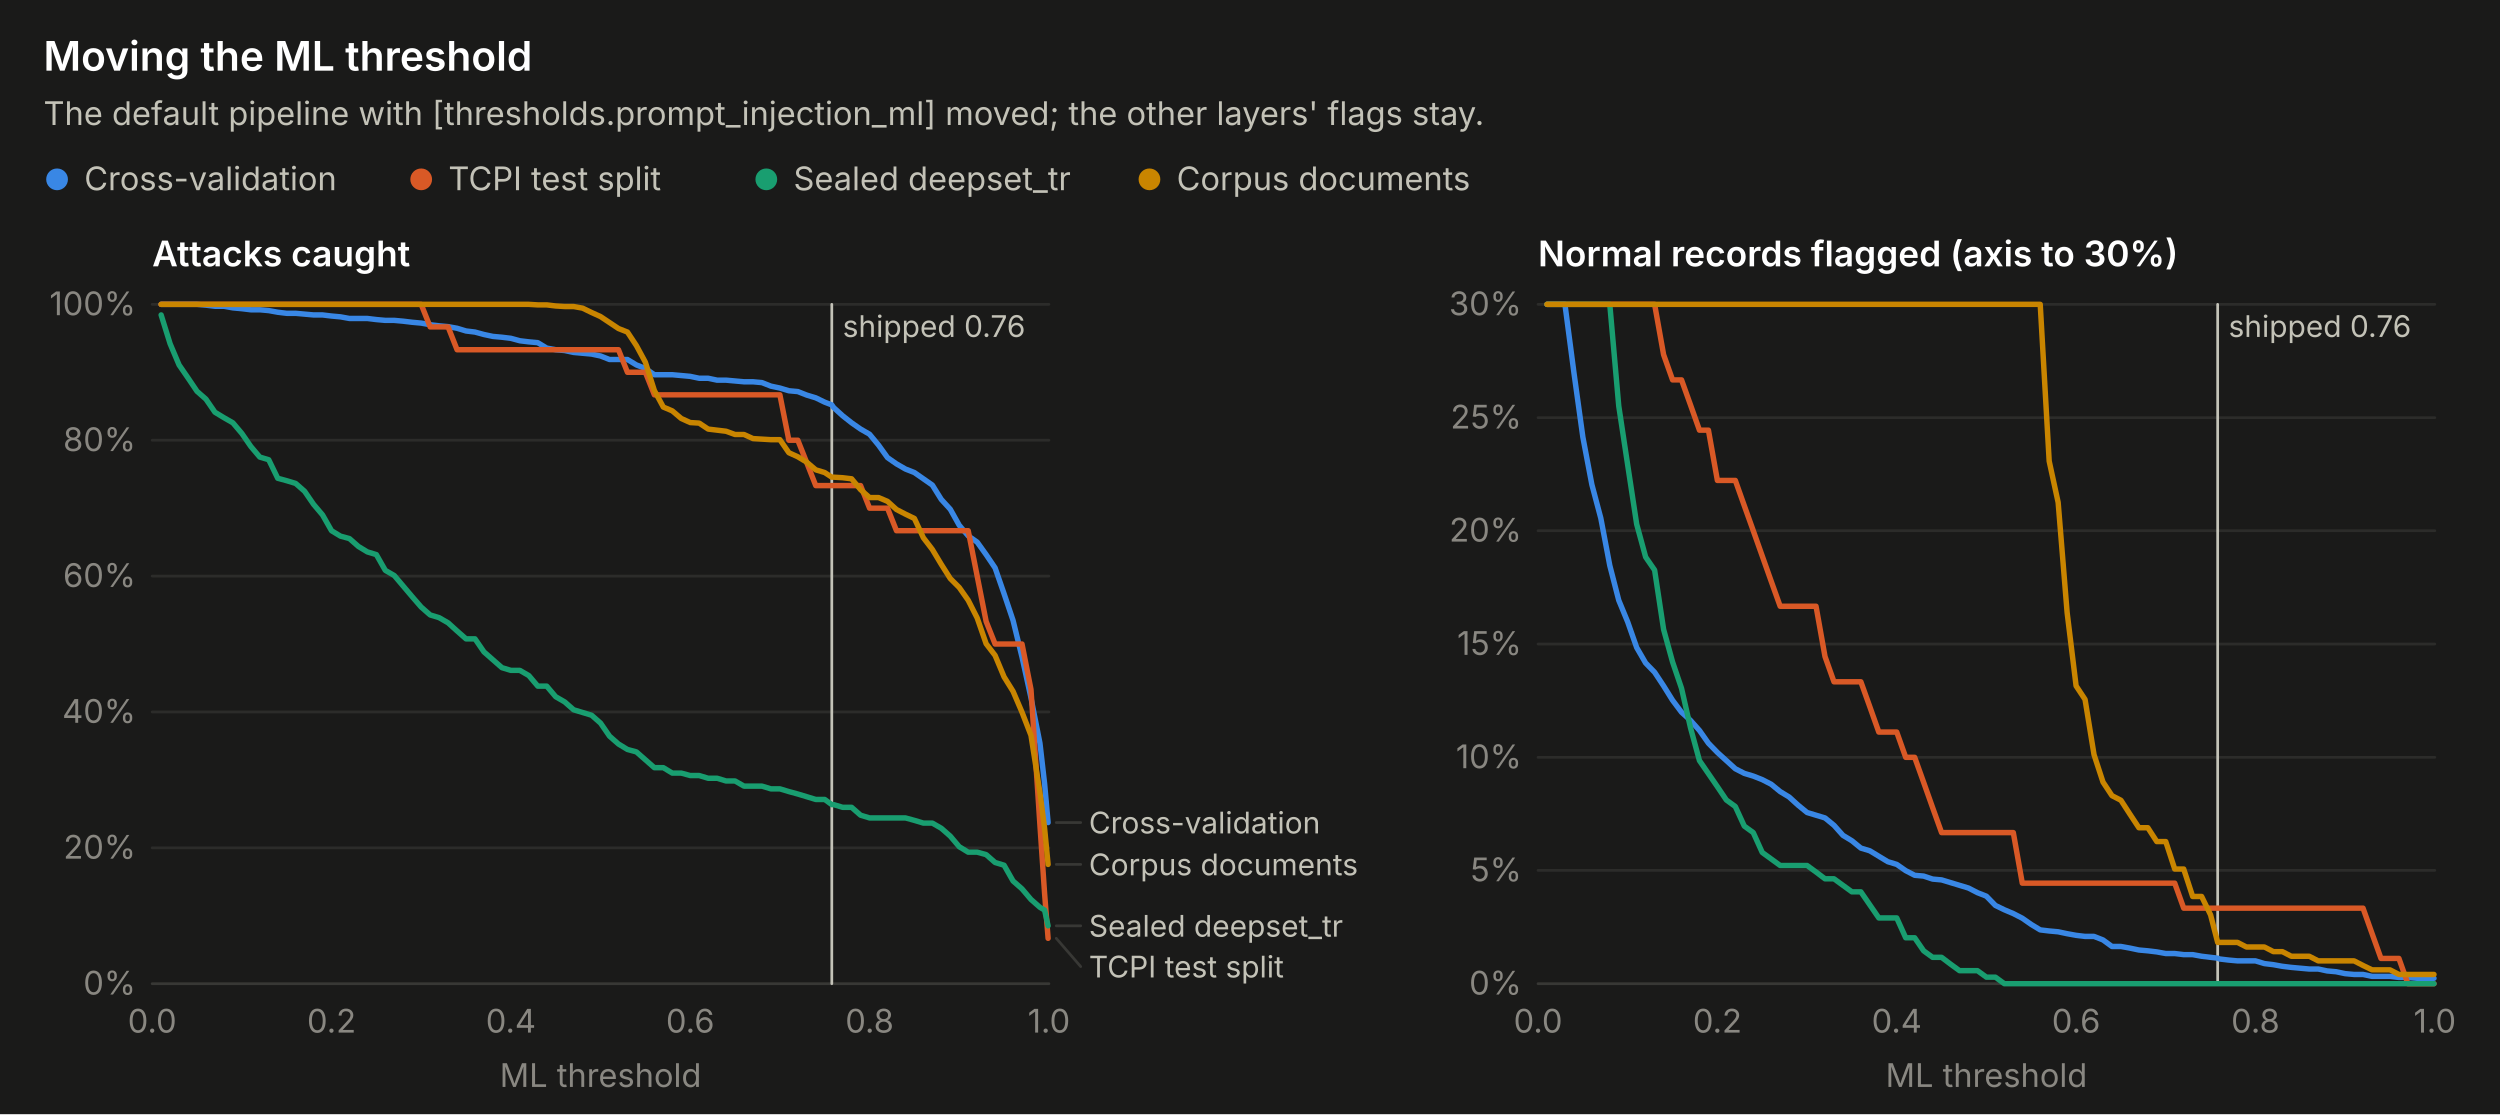
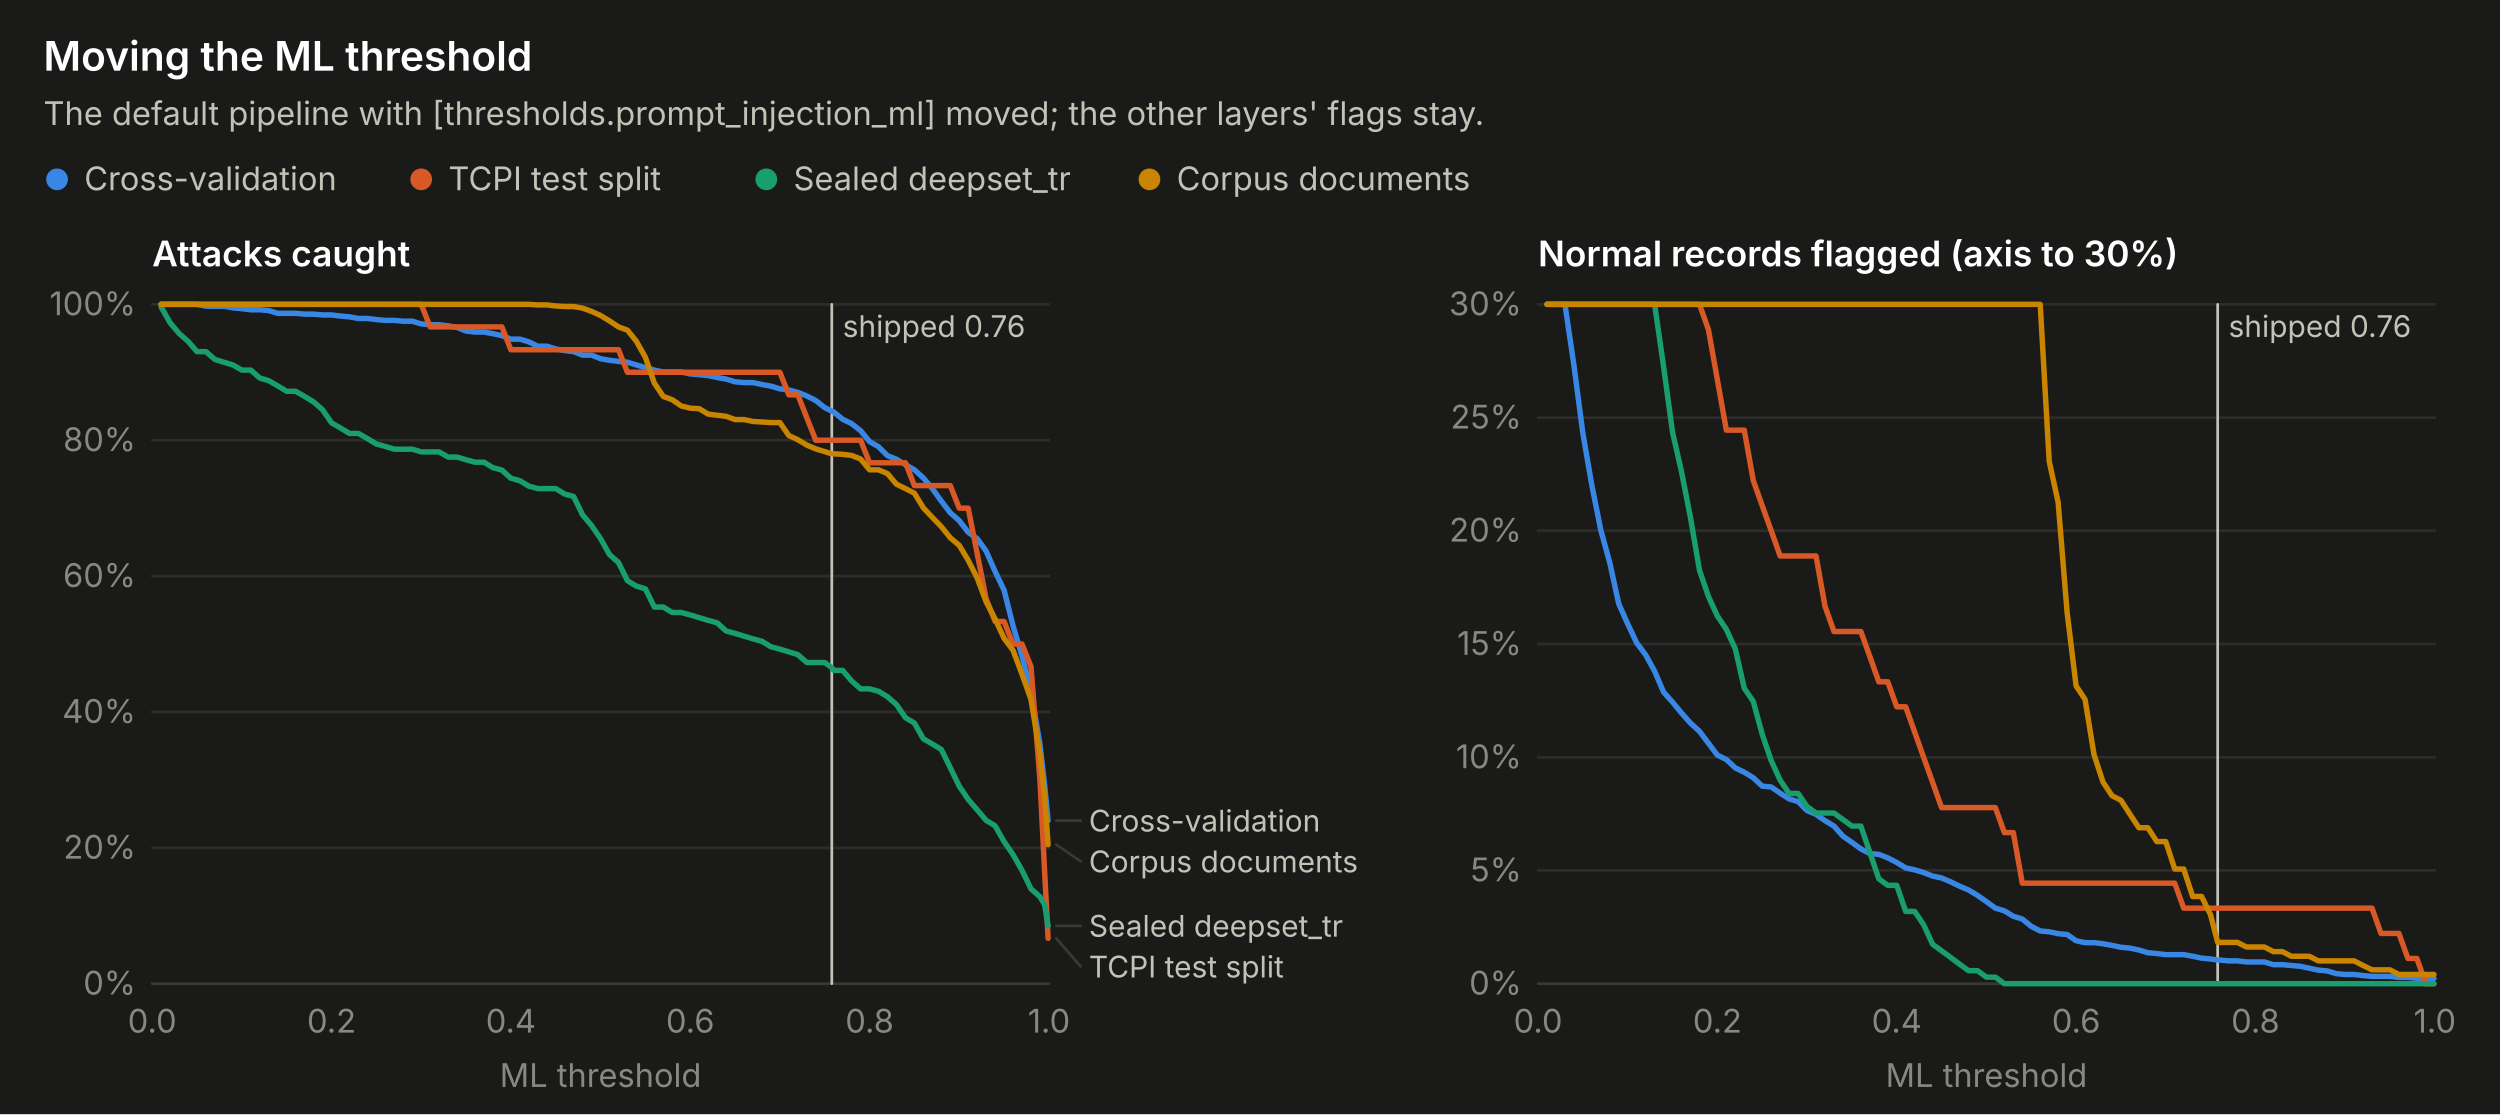
<svg xmlns="http://www.w3.org/2000/svg" width="920" height="410" viewBox="0 0 920 410" font-family="system-ui, -apple-system, &quot;Segoe UI&quot;, sans-serif" role="img" aria-label="Moving the ML threshold">
  <rect width="920" height="410" fill="#1a1a19" />
  <text x="16.0" y="26.0" fill="#ffffff" font-size="15" text-anchor="start" font-weight="600">Moving the ML threshold</text>
  <text x="16.0" y="46.0" fill="#c3c2b7" font-size="12" text-anchor="start" font-weight="normal">The default pipeline with [thresholds.prompt_injection_ml] moved; the other layers' flags stay.</text>
  <circle cx="21.0" cy="66.0" r="5" fill="#3987e5" stroke="#1a1a19" stroke-width="2" />
  <text x="31.0" y="70.0" fill="#c3c2b7" font-size="12" text-anchor="start" font-weight="normal">Cross-validation</text>
  <circle cx="155.0" cy="66.0" r="5" fill="#d95926" stroke="#1a1a19" stroke-width="2" />
  <text x="165.0" y="70.0" fill="#c3c2b7" font-size="12" text-anchor="start" font-weight="normal">TCPI test split</text>
  <circle cx="282.0" cy="66.0" r="5" fill="#199e70" stroke="#1a1a19" stroke-width="2" />
  <text x="292.0" y="70.0" fill="#c3c2b7" font-size="12" text-anchor="start" font-weight="normal">Sealed deepset_tr</text>
  <circle cx="423.0" cy="66.0" r="5" fill="#c98500" stroke="#1a1a19" stroke-width="2" />
  <text x="433.0" y="70.0" fill="#c3c2b7" font-size="12" text-anchor="start" font-weight="normal">Corpus documents</text>
  <text x="56.0" y="98.0" fill="#ffffff" font-size="13" text-anchor="start" font-weight="600">Attacks caught</text>
  <line x1="56.0" y1="362.0" x2="386.0" y2="362.0" stroke="#383835" stroke-width="1" stroke-linecap="round" />
  <text x="50.0" y="366.0" fill="#898781" font-size="12" text-anchor="end" font-weight="normal">0%</text>
  <line x1="56.0" y1="312.0" x2="386.0" y2="312.0" stroke="#2c2c2a" stroke-width="1" stroke-linecap="round" />
  <text x="50.0" y="316.0" fill="#898781" font-size="12" text-anchor="end" font-weight="normal">20%</text>
  <line x1="56.0" y1="262.0" x2="386.0" y2="262.0" stroke="#2c2c2a" stroke-width="1" stroke-linecap="round" />
  <text x="50.0" y="266.0" fill="#898781" font-size="12" text-anchor="end" font-weight="normal">40%</text>
  <line x1="56.0" y1="212.0" x2="386.0" y2="212.0" stroke="#2c2c2a" stroke-width="1" stroke-linecap="round" />
  <text x="50.0" y="216.0" fill="#898781" font-size="12" text-anchor="end" font-weight="normal">60%</text>
  <line x1="56.0" y1="162.0" x2="386.0" y2="162.0" stroke="#2c2c2a" stroke-width="1" stroke-linecap="round" />
  <text x="50.0" y="166.0" fill="#898781" font-size="12" text-anchor="end" font-weight="normal">80%</text>
  <line x1="56.0" y1="112.0" x2="386.0" y2="112.0" stroke="#2c2c2a" stroke-width="1" stroke-linecap="round" />
  <text x="50.0" y="116.0" fill="#898781" font-size="12" text-anchor="end" font-weight="normal">100%</text>
  <text x="56.0" y="380.0" fill="#898781" font-size="12" text-anchor="middle" font-weight="normal">0.0</text>
  <text x="122.0" y="380.0" fill="#898781" font-size="12" text-anchor="middle" font-weight="normal">0.2</text>
  <text x="188.0" y="380.0" fill="#898781" font-size="12" text-anchor="middle" font-weight="normal">0.4</text>
  <text x="254.0" y="380.0" fill="#898781" font-size="12" text-anchor="middle" font-weight="normal">0.6</text>
  <text x="320.0" y="380.0" fill="#898781" font-size="12" text-anchor="middle" font-weight="normal">0.8</text>
  <text x="386.0" y="380.0" fill="#898781" font-size="12" text-anchor="middle" font-weight="normal">1.0</text>
  <text x="221.0" y="400.0" fill="#898781" font-size="12" text-anchor="middle" font-weight="normal">ML threshold</text>
  <line x1="306.1" y1="112.0" x2="306.1" y2="362.0" stroke="#c3c2b7" stroke-width="1" stroke-linecap="round" />
  <text x="310.1" y="124.0" fill="#c3c2b7" font-size="11" text-anchor="start" font-weight="normal">shipped 0.76</text>
-   <polyline points="59.3,112.0 62.6,112.0 65.9,112.0 69.2,112.0 72.5,112.0 75.8,112.3 79.1,112.7 82.4,112.7 85.7,113.3 89.0,113.6 92.3,114.0 95.6,114.0 98.9,114.3 102.2,114.9 105.5,115.3 108.8,115.3 112.1,115.6 115.4,115.9 118.7,115.9 122.0,116.3 125.3,116.6 128.6,117.2 131.9,117.2 135.2,117.2 138.5,117.6 141.8,117.9 145.1,117.9 148.4,118.2 151.7,118.6 155.0,118.9 158.3,119.5 161.6,119.9 164.9,120.2 168.2,120.8 171.5,121.8 174.8,122.2 178.1,123.1 181.4,123.8 184.7,124.1 188.0,124.5 191.3,125.4 194.6,125.8 197.9,126.1 201.2,128.1 204.5,128.7 207.8,129.0 211.1,129.7 214.4,130.0 217.7,130.3 221.0,131.0 224.3,132.3 227.6,132.3 230.9,132.3 234.2,134.3 237.5,135.6 240.8,137.9 244.1,137.9 247.4,137.9 250.7,138.2 254.0,138.5 257.3,139.2 260.6,139.2 263.9,139.9 267.2,139.9 270.5,140.2 273.8,140.5 277.1,140.5 280.4,140.8 283.7,142.1 287.0,142.8 290.3,143.8 293.6,144.1 296.9,145.4 300.2,146.4 303.5,148.0 306.1,149.0 306.8,150.0 310.1,153.0 313.4,155.6 316.7,157.9 320.0,159.8 323.3,163.8 326.6,168.4 329.9,170.7 333.2,172.6 336.5,173.9 339.8,176.2 343.1,178.5 346.4,183.8 349.7,187.4 353.0,193.3 356.3,197.2 359.6,199.5 362.9,204.1 366.2,209.0 369.5,218.5 372.8,228.3 376.1,241.8 379.4,256.8 382.7,273.5 384.4,288.3 385.7,302.7" fill="none" stroke="#3987e5" stroke-width="2" stroke-linejoin="round" stroke-linecap="round" />
-   <polyline points="59.3,112.0 62.6,112.0 65.9,112.0 69.2,112.0 72.5,112.0 75.8,112.0 79.1,112.0 82.4,112.0 85.7,112.0 89.0,112.0 92.3,112.0 95.6,112.0 98.9,112.0 102.2,112.0 105.5,112.0 108.8,112.0 112.1,112.0 115.4,112.0 118.7,112.0 122.0,112.0 125.3,112.0 128.6,112.0 131.9,112.0 135.2,112.0 138.5,112.0 141.8,112.0 145.1,112.0 148.4,112.0 151.7,112.0 155.0,112.0 158.3,120.3 161.6,120.3 164.9,120.3 168.2,128.7 171.5,128.7 174.8,128.7 178.1,128.7 181.4,128.7 184.7,128.7 188.0,128.7 191.3,128.7 194.6,128.7 197.9,128.7 201.2,128.7 204.5,128.7 207.8,128.7 211.1,128.7 214.4,128.7 217.7,128.7 221.0,128.7 224.3,128.7 227.6,128.7 230.9,137.0 234.2,137.0 237.5,137.0 240.8,145.3 244.1,145.3 247.4,145.3 250.7,145.3 254.0,145.3 257.3,145.3 260.6,145.3 263.9,145.3 267.2,145.3 270.5,145.3 273.8,145.3 277.1,145.3 280.4,145.3 283.7,145.3 287.0,145.3 290.3,162.0 293.6,162.0 296.9,170.3 300.2,178.7 303.5,178.7 306.1,178.7 306.8,178.7 310.1,178.7 313.4,178.7 316.7,178.7 320.0,187.0 323.3,187.0 326.6,187.0 329.9,195.3 333.2,195.3 336.5,195.3 339.8,195.3 343.1,195.3 346.4,195.3 349.7,195.3 353.0,195.3 356.3,195.3 359.6,212.0 362.9,228.7 366.2,237.0 369.5,237.0 372.8,237.0 376.1,237.0 379.4,253.7 382.7,303.7 384.4,328.7 385.7,345.3" fill="none" stroke="#d95926" stroke-width="2" stroke-linejoin="round" stroke-linecap="round" />
-   <polyline points="59.3,115.9 62.6,126.5 65.9,134.3 69.2,139.1 72.5,144.0 75.8,146.9 79.1,151.7 82.4,153.7 85.7,155.6 89.0,159.5 92.3,164.3 95.6,168.2 98.9,169.2 102.2,176.0 105.5,176.9 108.8,177.9 112.1,180.8 115.4,185.6 118.7,189.5 122.0,195.3 125.3,197.3 128.6,198.2 131.9,201.1 135.2,203.1 138.5,204.1 141.8,209.9 145.1,211.8 148.4,215.7 151.7,219.6 155.0,223.4 158.3,226.3 161.6,227.3 164.9,229.2 168.2,232.2 171.5,235.1 174.8,235.1 178.1,239.9 181.4,242.8 184.7,245.7 188.0,246.7 191.3,246.7 194.6,248.6 197.9,252.5 201.2,252.5 204.5,256.4 207.8,258.3 211.1,261.2 214.4,262.2 217.7,263.2 221.0,266.1 224.3,270.9 227.6,273.8 230.9,275.8 234.2,276.7 237.5,279.6 240.8,282.5 244.1,282.5 247.4,284.5 250.7,284.5 254.0,285.4 257.3,285.4 260.6,286.4 263.9,286.4 267.2,287.4 270.5,287.4 273.8,289.3 277.1,289.3 280.4,289.3 283.7,290.3 287.0,290.3 290.3,291.3 293.6,292.2 296.9,293.2 300.2,294.2 303.5,294.2 306.1,296.1 306.8,296.1 310.1,297.1 313.4,297.1 316.7,300.0 320.0,301.0 323.3,301.0 326.6,301.0 329.9,301.0 333.2,301.0 336.5,301.9 339.8,302.9 343.1,302.9 346.4,304.8 349.7,307.7 353.0,311.6 356.3,313.6 359.6,313.6 362.9,314.5 366.2,317.4 369.5,318.4 372.8,324.2 376.1,327.1 379.4,331.0 382.7,333.9 384.4,334.9 385.7,340.7" fill="none" stroke="#199e70" stroke-width="2" stroke-linejoin="round" stroke-linecap="round" />
-   <polyline points="59.3,112.0 62.6,112.0 65.9,112.0 69.2,112.0 72.5,112.0 75.8,112.0 79.1,112.0 82.4,112.0 85.7,112.0 89.0,112.0 92.3,112.0 95.6,112.0 98.9,112.0 102.2,112.0 105.5,112.0 108.8,112.0 112.1,112.0 115.4,112.0 118.7,112.0 122.0,112.0 125.3,112.0 128.6,112.0 131.9,112.0 135.2,112.0 138.5,112.0 141.8,112.0 145.1,112.0 148.4,112.0 151.7,112.0 155.0,112.0 158.3,112.0 161.6,112.0 164.9,112.0 168.2,112.0 171.5,112.0 174.8,112.0 178.1,112.0 181.4,112.0 184.7,112.0 188.0,112.0 191.3,112.0 194.6,112.0 197.9,112.2 201.2,112.2 204.5,112.6 207.8,112.8 211.1,112.8 214.4,113.4 217.7,115.0 221.0,116.5 224.3,118.7 227.6,120.9 230.9,122.2 234.2,127.2 237.5,133.3 240.8,143.7 244.1,149.8 247.4,151.2 250.7,154.0 254.0,155.5 257.3,155.7 260.6,157.9 263.9,158.3 267.2,158.7 270.5,159.9 273.8,159.9 277.1,161.4 280.4,161.6 283.7,161.8 287.0,161.8 290.3,166.6 293.6,168.1 296.9,170.1 300.2,172.9 303.5,173.9 306.1,175.6 306.8,175.6 310.1,175.8 313.4,176.2 316.7,180.2 320.0,183.1 323.3,183.1 326.6,184.5 329.9,187.5 333.2,189.2 336.5,190.8 339.8,197.9 343.1,202.2 346.4,207.7 349.7,212.9 353.0,216.2 356.3,220.9 359.6,227.4 362.9,236.9 366.2,241.2 369.5,249.1 372.8,254.4 376.1,262.1 379.4,270.6 382.7,291.7 384.4,304.7 385.7,318.1" fill="none" stroke="#c98500" stroke-width="2" stroke-linejoin="round" stroke-linecap="round" />
-   <line x1="388.7" y1="302.7" x2="397.7" y2="302.7" stroke="#383835" stroke-width="1" stroke-linecap="round" />
-   <text x="400.7" y="306.7" fill="#c3c2b7" font-size="11" text-anchor="start" font-weight="normal">Cross-validation</text>
+   <polyline points="59.3,112.0 62.6,112.0 65.9,112.0 69.2,112.0 72.5,112.0 75.8,112.7 79.1,112.7 82.4,112.7 85.7,113.3 89.0,113.6 92.3,114.0 95.6,114.0 98.9,114.3 102.2,115.3 105.5,115.3 108.8,115.3 112.1,115.6 115.4,115.6 118.7,115.9 122.0,115.9 125.3,116.3 128.6,116.6 131.9,117.2 135.2,117.2 138.5,117.6 141.8,117.9 145.1,117.9 148.4,118.2 151.7,118.2 155.0,119.2 158.3,119.5 161.6,119.5 164.9,119.9 168.2,120.5 171.5,121.8 174.8,122.2 178.1,122.2 181.4,122.8 184.7,123.5 188.0,124.8 191.3,124.8 194.6,125.8 197.9,127.4 201.2,127.4 204.5,128.4 207.8,129.0 211.1,129.4 214.4,130.7 217.7,130.7 221.0,132.0 224.3,132.6 227.6,133.0 230.9,133.3 234.2,134.3 237.5,135.3 240.8,136.2 244.1,136.9 247.4,136.9 250.7,136.9 254.0,137.6 257.3,137.9 260.6,138.2 263.9,138.9 267.2,139.5 270.5,140.5 273.8,140.8 277.1,140.8 280.4,141.5 283.7,142.1 287.0,143.1 290.3,143.5 293.6,144.4 296.9,145.7 300.2,147.4 303.5,150.0 306.1,151.3 306.8,151.6 310.1,154.3 313.4,155.9 316.7,158.5 320.0,162.5 323.3,164.4 326.6,167.7 329.9,169.0 333.2,171.0 336.5,172.9 339.8,175.9 343.1,179.8 346.4,184.4 349.7,188.7 353.0,191.6 356.3,195.9 359.6,198.2 362.9,202.8 366.2,210.3 369.5,217.2 372.8,230.3 376.1,241.4 379.4,254.2 382.7,273.9 384.4,288.6 385.7,302.0" fill="none" stroke="#3987e5" stroke-width="2" stroke-linejoin="round" stroke-linecap="round" />
+   <polyline points="59.3,112.0 62.6,112.0 65.9,112.0 69.2,112.0 72.5,112.0 75.8,112.0 79.1,112.0 82.4,112.0 85.7,112.0 89.0,112.0 92.3,112.0 95.6,112.0 98.9,112.0 102.2,112.0 105.5,112.0 108.8,112.0 112.1,112.0 115.4,112.0 118.7,112.0 122.0,112.0 125.3,112.0 128.6,112.0 131.9,112.0 135.2,112.0 138.5,112.0 141.8,112.0 145.1,112.0 148.4,112.0 151.7,112.0 155.0,112.0 158.3,120.3 161.6,120.3 164.9,120.3 168.2,120.3 171.5,120.3 174.8,120.3 178.1,120.3 181.4,120.3 184.7,120.3 188.0,128.7 191.3,128.7 194.6,128.7 197.9,128.7 201.2,128.7 204.5,128.7 207.8,128.7 211.1,128.7 214.4,128.7 217.7,128.7 221.0,128.7 224.3,128.7 227.6,128.7 230.9,137.0 234.2,137.0 237.5,137.0 240.8,137.0 244.1,137.0 247.4,137.0 250.7,137.0 254.0,137.0 257.3,137.0 260.6,137.0 263.9,137.0 267.2,137.0 270.5,137.0 273.8,137.0 277.1,137.0 280.4,137.0 283.7,137.0 287.0,137.0 290.3,145.3 293.6,145.3 296.9,153.7 300.2,162.0 303.5,162.0 306.1,162.0 306.8,162.0 310.1,162.0 313.4,162.0 316.7,162.0 320.0,170.3 323.3,170.3 326.6,170.3 329.9,170.3 333.2,170.3 336.5,178.7 339.8,178.7 343.1,178.7 346.4,178.7 349.7,178.7 353.0,187.0 356.3,187.0 359.6,203.7 362.9,220.3 366.2,228.7 369.5,228.7 372.8,237.0 376.1,237.0 379.4,245.3 382.7,287.0 384.4,320.3 385.7,345.3" fill="none" stroke="#d95926" stroke-width="2" stroke-linejoin="round" stroke-linecap="round" />
+   <polyline points="59.3,113.0 62.6,118.8 65.9,122.7 69.2,125.6 72.5,129.4 75.8,129.4 79.1,132.3 82.4,133.3 85.7,134.3 89.0,136.2 92.3,136.2 95.6,139.1 98.9,140.1 102.2,142.0 105.5,144.0 108.8,144.0 112.1,145.9 115.4,147.9 118.7,150.8 122.0,155.6 125.3,157.5 128.6,159.5 131.9,159.5 135.2,161.4 138.5,163.4 141.8,164.3 145.1,165.3 148.4,165.3 151.7,165.3 155.0,166.3 158.3,166.3 161.6,166.3 164.9,168.2 168.2,168.2 171.5,169.2 174.8,170.1 178.1,170.1 181.4,172.1 184.7,173.0 188.0,176.0 191.3,176.9 194.6,178.9 197.9,179.8 201.2,179.8 204.5,179.8 207.8,181.8 211.1,182.7 214.4,189.5 217.7,193.4 221.0,198.2 224.3,204.1 227.6,207.0 230.9,213.7 234.2,215.7 237.5,216.7 240.8,223.4 244.1,223.4 247.4,225.4 250.7,225.4 254.0,226.3 257.3,227.3 260.6,228.3 263.9,229.2 267.2,232.2 270.5,233.1 273.8,234.1 277.1,235.1 280.4,236.0 283.7,238.0 287.0,238.9 290.3,239.9 293.6,240.9 296.9,243.8 300.2,243.8 303.5,243.8 306.1,245.7 306.8,246.7 310.1,246.7 313.4,250.6 316.7,253.5 320.0,253.5 323.3,254.4 326.6,256.4 329.9,259.3 333.2,264.1 336.5,266.1 339.8,271.9 343.1,273.8 346.4,275.8 349.7,282.5 353.0,289.3 356.3,294.2 359.6,298.0 362.9,301.9 366.2,303.9 369.5,309.7 372.8,314.5 376.1,320.3 379.4,327.1 382.7,330.0 384.4,332.9 385.7,340.7" fill="none" stroke="#199e70" stroke-width="2" stroke-linejoin="round" stroke-linecap="round" />
+   <polyline points="59.3,112.0 62.6,112.0 65.9,112.0 69.2,112.0 72.5,112.0 75.8,112.0 79.1,112.0 82.4,112.0 85.7,112.0 89.0,112.0 92.3,112.0 95.6,112.0 98.9,112.0 102.2,112.0 105.5,112.0 108.8,112.0 112.1,112.0 115.4,112.0 118.7,112.0 122.0,112.0 125.3,112.0 128.6,112.0 131.9,112.0 135.2,112.0 138.5,112.0 141.8,112.0 145.1,112.0 148.4,112.0 151.7,112.0 155.0,112.0 158.3,112.0 161.6,112.0 164.9,112.0 168.2,112.0 171.5,112.0 174.8,112.0 178.1,112.0 181.4,112.0 184.7,112.0 188.0,112.0 191.3,112.0 194.6,112.0 197.9,112.2 201.2,112.2 204.5,112.6 207.8,112.8 211.1,112.8 214.4,113.4 217.7,114.6 221.0,116.1 224.3,118.1 227.6,120.3 230.9,121.5 234.2,125.6 237.5,131.5 240.8,141.0 244.1,145.9 247.4,147.1 250.7,149.4 254.0,150.2 257.3,150.4 260.6,152.4 263.9,152.8 267.2,153.2 270.5,154.4 273.8,154.4 277.1,155.1 280.4,155.3 283.7,155.5 287.0,155.5 290.3,160.3 293.6,161.8 296.9,163.8 300.2,165.2 303.5,166.2 306.1,167.0 306.8,167.0 310.1,167.2 313.4,167.6 316.7,168.9 320.0,172.9 323.3,172.9 326.6,174.3 329.9,178.2 333.2,179.8 336.5,181.5 339.8,186.9 343.1,190.4 346.4,193.8 349.7,197.9 353.0,200.7 356.3,206.2 359.6,212.7 362.9,221.5 366.2,227.8 369.5,234.9 372.8,239.3 376.1,248.1 379.4,257.4 382.7,277.5 384.4,292.7 385.7,310.8" fill="none" stroke="#c98500" stroke-width="2" stroke-linejoin="round" stroke-linecap="round" />
+   <line x1="388.7" y1="302.0" x2="397.7" y2="302.0" stroke="#383835" stroke-width="1" stroke-linecap="round" />
+   <text x="400.7" y="306.0" fill="#c3c2b7" font-size="11" text-anchor="start" font-weight="normal">Cross-validation</text>
  <line x1="388.7" y1="345.3" x2="397.7" y2="355.7" stroke="#383835" stroke-width="1" stroke-linecap="round" />
  <text x="400.7" y="359.7" fill="#c3c2b7" font-size="11" text-anchor="start" font-weight="normal">TCPI test split</text>
  <line x1="388.7" y1="340.7" x2="397.7" y2="340.7" stroke="#383835" stroke-width="1" stroke-linecap="round" />
  <text x="400.7" y="344.7" fill="#c3c2b7" font-size="11" text-anchor="start" font-weight="normal">Sealed deepset_tr</text>
-   <line x1="388.7" y1="318.1" x2="397.7" y2="318.1" stroke="#383835" stroke-width="1" stroke-linecap="round" />
-   <text x="400.7" y="322.1" fill="#c3c2b7" font-size="11" text-anchor="start" font-weight="normal">Corpus documents</text>
+   <line x1="388.7" y1="310.8" x2="397.7" y2="317.0" stroke="#383835" stroke-width="1" stroke-linecap="round" />
+   <text x="400.7" y="321.0" fill="#c3c2b7" font-size="11" text-anchor="start" font-weight="normal">Corpus documents</text>
  <text x="566.0" y="98.0" fill="#ffffff" font-size="13" text-anchor="start" font-weight="600">Normal records flagged (axis to 30%)</text>
  <line x1="566.0" y1="362.0" x2="896.0" y2="362.0" stroke="#383835" stroke-width="1" stroke-linecap="round" />
  <text x="560.0" y="366.0" fill="#898781" font-size="12" text-anchor="end" font-weight="normal">0%</text>
  <line x1="566.0" y1="320.3" x2="896.0" y2="320.3" stroke="#2c2c2a" stroke-width="1" stroke-linecap="round" />
  <text x="560.0" y="324.3" fill="#898781" font-size="12" text-anchor="end" font-weight="normal">5%</text>
  <line x1="566.0" y1="278.7" x2="896.0" y2="278.7" stroke="#2c2c2a" stroke-width="1" stroke-linecap="round" />
  <text x="560.0" y="282.7" fill="#898781" font-size="12" text-anchor="end" font-weight="normal">10%</text>
  <line x1="566.0" y1="237.0" x2="896.0" y2="237.0" stroke="#2c2c2a" stroke-width="1" stroke-linecap="round" />
  <text x="560.0" y="241.0" fill="#898781" font-size="12" text-anchor="end" font-weight="normal">15%</text>
  <line x1="566.0" y1="195.3" x2="896.0" y2="195.3" stroke="#2c2c2a" stroke-width="1" stroke-linecap="round" />
  <text x="560.0" y="199.3" fill="#898781" font-size="12" text-anchor="end" font-weight="normal">20%</text>
  <line x1="566.0" y1="153.7" x2="896.0" y2="153.7" stroke="#2c2c2a" stroke-width="1" stroke-linecap="round" />
  <text x="560.0" y="157.7" fill="#898781" font-size="12" text-anchor="end" font-weight="normal">25%</text>
  <line x1="566.0" y1="112.0" x2="896.0" y2="112.0" stroke="#2c2c2a" stroke-width="1" stroke-linecap="round" />
  <text x="560.0" y="116.0" fill="#898781" font-size="12" text-anchor="end" font-weight="normal">30%</text>
  <text x="566.0" y="380.0" fill="#898781" font-size="12" text-anchor="middle" font-weight="normal">0.0</text>
  <text x="632.0" y="380.0" fill="#898781" font-size="12" text-anchor="middle" font-weight="normal">0.2</text>
  <text x="698.0" y="380.0" fill="#898781" font-size="12" text-anchor="middle" font-weight="normal">0.4</text>
  <text x="764.0" y="380.0" fill="#898781" font-size="12" text-anchor="middle" font-weight="normal">0.6</text>
  <text x="830.0" y="380.0" fill="#898781" font-size="12" text-anchor="middle" font-weight="normal">0.8</text>
  <text x="896.0" y="380.0" fill="#898781" font-size="12" text-anchor="middle" font-weight="normal">1.0</text>
  <text x="731.0" y="400.0" fill="#898781" font-size="12" text-anchor="middle" font-weight="normal">ML threshold</text>
  <line x1="816.1" y1="112.0" x2="816.1" y2="362.0" stroke="#c3c2b7" stroke-width="1" stroke-linecap="round" />
  <text x="820.1" y="124.0" fill="#c3c2b7" font-size="11" text-anchor="start" font-weight="normal">shipped 0.76</text>
-   <polyline points="569.3,112.0 572.6,112.0 575.9,112.0 579.2,137.1 582.5,160.9 585.8,178.3 589.1,190.7 592.4,208.1 595.7,220.9 599.0,228.9 602.3,238.3 605.6,244.0 608.9,247.4 612.2,252.4 615.5,257.7 618.8,262.1 622.1,265.1 625.4,268.8 628.7,273.5 632.0,276.9 635.3,279.9 638.6,282.9 641.9,284.6 645.2,285.6 648.5,286.9 651.8,288.6 655.1,291.3 658.4,293.3 661.7,296.3 665.0,299.0 668.3,300.0 671.6,301.0 674.9,303.7 678.2,307.4 681.5,309.4 684.8,312.1 688.1,313.1 691.4,315.1 694.7,317.1 698.0,318.1 701.3,320.4 704.6,322.1 707.9,322.4 711.2,323.5 714.5,323.8 717.8,324.8 721.1,325.8 724.4,326.8 727.7,328.5 731.0,329.8 734.3,333.2 737.6,334.8 740.9,336.2 744.2,337.9 747.5,340.2 750.8,342.2 754.1,342.6 757.4,342.9 760.7,343.6 764.0,344.2 767.3,344.6 770.6,344.6 773.9,345.9 777.2,348.3 780.5,348.3 783.8,348.9 787.1,349.6 790.4,349.9 793.7,350.3 797.0,350.9 800.3,350.9 803.6,351.3 806.9,351.3 810.2,351.9 813.5,352.3 816.1,352.6 816.8,352.9 820.1,353.3 823.4,353.6 826.7,353.6 830.0,353.6 833.3,354.6 836.6,355.0 839.9,355.6 843.2,356.0 846.5,356.3 849.8,356.6 853.1,356.6 856.4,357.3 859.7,357.6 863.0,358.3 866.3,358.6 869.6,358.6 872.9,359.3 876.2,359.3 879.5,359.3 882.8,359.7 886.1,359.7 889.4,360.0 892.7,360.0 894.4,360.0 895.7,360.0" fill="none" stroke="#3987e5" stroke-width="2" stroke-linejoin="round" stroke-linecap="round" />
-   <polyline points="569.3,112.0 572.6,112.0 575.9,112.0 579.2,112.0 582.5,112.0 585.8,112.0 589.1,112.0 592.4,112.0 595.7,112.0 599.0,112.0 602.3,112.0 605.6,112.0 608.9,112.0 612.2,130.5 615.5,139.8 618.8,139.8 622.1,149.0 625.4,158.3 628.7,158.3 632.0,176.8 635.3,176.8 638.6,176.8 641.9,186.1 645.2,195.3 648.5,204.6 651.8,213.9 655.1,223.1 658.4,223.1 661.7,223.1 665.0,223.1 668.3,223.1 671.6,241.6 674.9,250.9 678.2,250.9 681.5,250.9 684.8,250.9 688.1,260.1 691.4,269.4 694.7,269.4 698.0,269.4 701.3,278.7 704.6,278.7 707.9,287.9 711.2,297.2 714.5,306.4 717.8,306.4 721.1,306.4 724.4,306.4 727.7,306.4 731.0,306.4 734.3,306.4 737.6,306.4 740.9,306.4 744.2,325.0 747.5,325.0 750.8,325.0 754.1,325.0 757.4,325.0 760.7,325.0 764.0,325.0 767.3,325.0 770.6,325.0 773.9,325.0 777.2,325.0 780.5,325.0 783.8,325.0 787.1,325.0 790.4,325.0 793.7,325.0 797.0,325.0 800.3,325.0 803.6,334.2 806.9,334.2 810.2,334.2 813.5,334.2 816.1,334.2 816.8,334.2 820.1,334.2 823.4,334.2 826.7,334.2 830.0,334.2 833.3,334.2 836.6,334.2 839.9,334.2 843.2,334.2 846.5,334.2 849.8,334.2 853.1,334.2 856.4,334.2 859.7,334.2 863.0,334.2 866.3,334.2 869.6,334.2 872.9,343.5 876.2,352.7 879.5,352.7 882.8,352.7 886.1,362.0 889.4,362.0 892.7,362.0 894.4,362.0 895.7,362.0" fill="none" stroke="#d95926" stroke-width="2" stroke-linejoin="round" stroke-linecap="round" />
-   <polyline points="569.3,112.0 572.6,112.0 575.9,112.0 579.2,112.0 582.5,112.0 585.8,112.0 589.1,112.0 592.4,112.0 595.7,149.4 599.0,171.2 602.3,192.9 605.6,205.0 608.9,209.8 612.2,231.6 615.5,243.6 618.8,253.3 622.1,267.8 625.4,279.9 628.7,284.7 632.0,289.5 635.3,294.4 638.6,296.8 641.9,304.0 645.2,306.4 648.5,313.7 651.8,316.1 655.1,318.5 658.4,318.5 661.7,318.5 665.0,318.5 668.3,320.9 671.6,323.4 674.9,323.4 678.2,325.8 681.5,328.2 684.8,328.2 688.1,333.0 691.4,337.8 694.7,337.8 698.0,337.8 701.3,345.1 704.6,345.1 707.9,349.9 711.2,352.3 714.5,352.3 717.8,354.8 721.1,357.2 724.4,357.2 727.7,357.2 731.0,359.6 734.3,359.6 737.6,362.0 740.9,362.0 744.2,362.0 747.5,362.0 750.8,362.0 754.1,362.0 757.4,362.0 760.7,362.0 764.0,362.0 767.3,362.0 770.6,362.0 773.9,362.0 777.2,362.0 780.5,362.0 783.8,362.0 787.1,362.0 790.4,362.0 793.7,362.0 797.0,362.0 800.3,362.0 803.6,362.0 806.9,362.0 810.2,362.0 813.5,362.0 816.1,362.0 816.8,362.0 820.1,362.0 823.4,362.0 826.7,362.0 830.0,362.0 833.3,362.0 836.6,362.0 839.9,362.0 843.2,362.0 846.5,362.0 849.8,362.0 853.1,362.0 856.4,362.0 859.7,362.0 863.0,362.0 866.3,362.0 869.6,362.0 872.9,362.0 876.2,362.0 879.5,362.0 882.8,362.0 886.1,362.0 889.4,362.0 892.7,362.0 894.4,362.0 895.7,362.0" fill="none" stroke="#199e70" stroke-width="2" stroke-linejoin="round" stroke-linecap="round" />
+   <polyline points="569.3,112.0 572.6,112.0 575.9,112.0 579.2,134.4 582.5,159.5 585.8,178.6 589.1,195.1 592.4,207.1 595.7,222.2 599.0,229.6 602.3,236.6 605.6,241.0 608.9,247.0 612.2,254.7 615.5,258.4 618.8,262.4 622.1,266.1 625.4,269.1 628.7,273.5 632.0,277.9 635.3,279.5 638.6,282.6 641.9,284.2 645.2,286.2 648.5,289.3 651.8,289.6 655.1,291.9 658.4,294.0 661.7,295.0 665.0,298.3 668.3,299.7 671.6,302.0 674.9,304.0 678.2,307.7 681.5,310.0 684.8,312.4 688.1,314.1 691.4,314.4 694.7,315.7 698.0,317.4 701.3,319.4 704.6,320.1 707.9,321.1 711.2,322.4 714.5,323.1 717.8,324.5 721.1,326.1 724.4,327.5 727.7,329.5 731.0,331.8 734.3,334.2 737.6,335.2 740.9,337.2 744.2,338.2 747.5,340.9 750.8,342.6 754.1,342.9 757.4,343.6 760.7,343.9 764.0,346.2 767.3,346.9 770.6,346.9 773.9,347.3 777.2,347.9 780.5,348.6 783.8,348.9 787.1,349.6 790.4,350.6 793.7,350.9 797.0,351.3 800.3,351.3 803.6,351.3 806.9,351.9 810.2,352.6 813.5,352.9 816.1,353.3 816.8,353.3 820.1,353.6 823.4,353.6 826.7,354.0 830.0,354.0 833.3,354.0 836.6,355.0 839.9,355.0 843.2,355.3 846.5,355.6 849.8,356.3 853.1,357.0 856.4,357.3 859.7,358.3 863.0,358.6 866.3,358.6 869.6,359.0 872.9,359.3 876.2,359.3 879.5,359.3 882.8,359.7 886.1,359.7 889.4,360.0 892.7,360.0 894.4,360.0 895.7,360.0" fill="none" stroke="#3987e5" stroke-width="2" stroke-linejoin="round" stroke-linecap="round" />
+   <polyline points="569.3,112.0 572.6,112.0 575.9,112.0 579.2,112.0 582.5,112.0 585.8,112.0 589.1,112.0 592.4,112.0 595.7,112.0 599.0,112.0 602.3,112.0 605.6,112.0 608.9,112.0 612.2,112.0 615.5,112.0 618.8,112.0 622.1,112.0 625.4,112.0 628.7,121.3 632.0,139.8 635.3,158.3 638.6,158.3 641.9,158.3 645.2,176.8 648.5,186.1 651.8,195.3 655.1,204.6 658.4,204.6 661.7,204.6 665.0,204.6 668.3,204.6 671.6,223.1 674.9,232.4 678.2,232.4 681.5,232.4 684.8,232.4 688.1,241.6 691.4,250.9 694.7,250.9 698.0,260.1 701.3,260.1 704.6,269.4 707.9,278.7 711.2,287.9 714.5,297.2 717.8,297.2 721.1,297.2 724.4,297.2 727.7,297.2 731.0,297.2 734.3,297.2 737.6,306.4 740.9,306.4 744.2,325.0 747.5,325.0 750.8,325.0 754.1,325.0 757.4,325.0 760.7,325.0 764.0,325.0 767.3,325.0 770.6,325.0 773.9,325.0 777.2,325.0 780.5,325.0 783.8,325.0 787.1,325.0 790.4,325.0 793.7,325.0 797.0,325.0 800.3,325.0 803.6,334.2 806.9,334.2 810.2,334.2 813.5,334.2 816.1,334.2 816.8,334.2 820.1,334.2 823.4,334.2 826.7,334.2 830.0,334.2 833.3,334.2 836.6,334.2 839.9,334.2 843.2,334.2 846.5,334.2 849.8,334.2 853.1,334.2 856.4,334.2 859.7,334.2 863.0,334.2 866.3,334.2 869.6,334.2 872.9,334.2 876.2,343.5 879.5,343.5 882.8,343.5 886.1,352.7 889.4,352.7 892.7,362.0 894.4,362.0 895.7,362.0" fill="none" stroke="#d95926" stroke-width="2" stroke-linejoin="round" stroke-linecap="round" />
+   <polyline points="569.3,112.0 572.6,112.0 575.9,112.0 579.2,112.0 582.5,112.0 585.8,112.0 589.1,112.0 592.4,112.0 595.7,112.0 599.0,112.0 602.3,112.0 605.6,112.0 608.9,112.0 612.2,134.9 615.5,159.1 618.8,173.6 622.1,190.5 625.4,209.8 628.7,219.5 632.0,226.7 635.3,231.6 638.6,238.8 641.9,253.3 645.2,258.1 648.5,270.2 651.8,279.9 655.1,287.1 658.4,292.0 661.7,292.0 665.0,296.8 668.3,299.2 671.6,299.2 674.9,299.2 678.2,301.6 681.5,304.0 684.8,304.0 688.1,313.7 691.4,323.4 694.7,325.8 698.0,325.8 701.3,335.4 704.6,335.4 707.9,340.3 711.2,347.5 714.5,349.9 717.8,352.3 721.1,354.8 724.4,357.2 727.7,357.2 731.0,359.6 734.3,359.6 737.6,362.0 740.9,362.0 744.2,362.0 747.5,362.0 750.8,362.0 754.1,362.0 757.4,362.0 760.7,362.0 764.0,362.0 767.3,362.0 770.6,362.0 773.9,362.0 777.2,362.0 780.5,362.0 783.8,362.0 787.1,362.0 790.4,362.0 793.7,362.0 797.0,362.0 800.3,362.0 803.6,362.0 806.9,362.0 810.2,362.0 813.5,362.0 816.1,362.0 816.8,362.0 820.1,362.0 823.4,362.0 826.7,362.0 830.0,362.0 833.3,362.0 836.6,362.0 839.9,362.0 843.2,362.0 846.5,362.0 849.8,362.0 853.1,362.0 856.4,362.0 859.7,362.0 863.0,362.0 866.3,362.0 869.6,362.0 872.9,362.0 876.2,362.0 879.5,362.0 882.8,362.0 886.1,362.0 889.4,362.0 892.7,362.0 894.4,362.0 895.7,362.0" fill="none" stroke="#199e70" stroke-width="2" stroke-linejoin="round" stroke-linecap="round" />
  <polyline points="569.3,112.0 572.6,112.0 575.9,112.0 579.2,112.0 582.5,112.0 585.8,112.0 589.1,112.0 592.4,112.0 595.7,112.0 599.0,112.0 602.3,112.0 605.6,112.0 608.9,112.0 612.2,112.0 615.5,112.0 618.8,112.0 622.1,112.0 625.4,112.0 628.7,112.0 632.0,112.0 635.3,112.0 638.6,112.0 641.9,112.0 645.2,112.0 648.5,112.0 651.8,112.0 655.1,112.0 658.4,112.0 661.7,112.0 665.0,112.0 668.3,112.0 671.6,112.0 674.9,112.0 678.2,112.0 681.5,112.0 684.8,112.0 688.1,112.0 691.4,112.0 694.7,112.0 698.0,112.0 701.3,112.0 704.6,112.0 707.9,112.0 711.2,112.0 714.5,112.0 717.8,112.0 721.1,112.0 724.4,112.0 727.7,112.0 731.0,112.0 734.3,112.0 737.6,112.0 740.9,112.0 744.2,112.0 747.5,112.0 750.8,112.0 754.1,169.7 757.4,184.9 760.7,225.4 764.0,252.4 767.3,257.4 770.6,277.7 773.9,287.8 777.2,292.8 780.5,294.5 783.8,299.6 787.1,304.6 790.4,304.6 793.7,309.7 797.0,309.7 800.3,319.8 803.6,319.8 806.9,329.9 810.2,329.9 813.5,336.7 816.1,346.8 816.8,346.8 820.1,346.8 823.4,346.8 826.7,348.5 830.0,348.5 833.3,348.5 836.6,350.2 839.9,350.2 843.2,351.9 846.5,351.9 849.8,351.9 853.1,353.6 856.4,353.6 859.7,353.6 863.0,353.6 866.3,353.6 869.6,355.3 872.9,356.9 876.2,356.9 879.5,356.9 882.8,358.6 886.1,358.6 889.4,358.6 892.7,358.6 894.4,358.6 895.7,358.6" fill="none" stroke="#c98500" stroke-width="2" stroke-linejoin="round" stroke-linecap="round" />
</svg>
